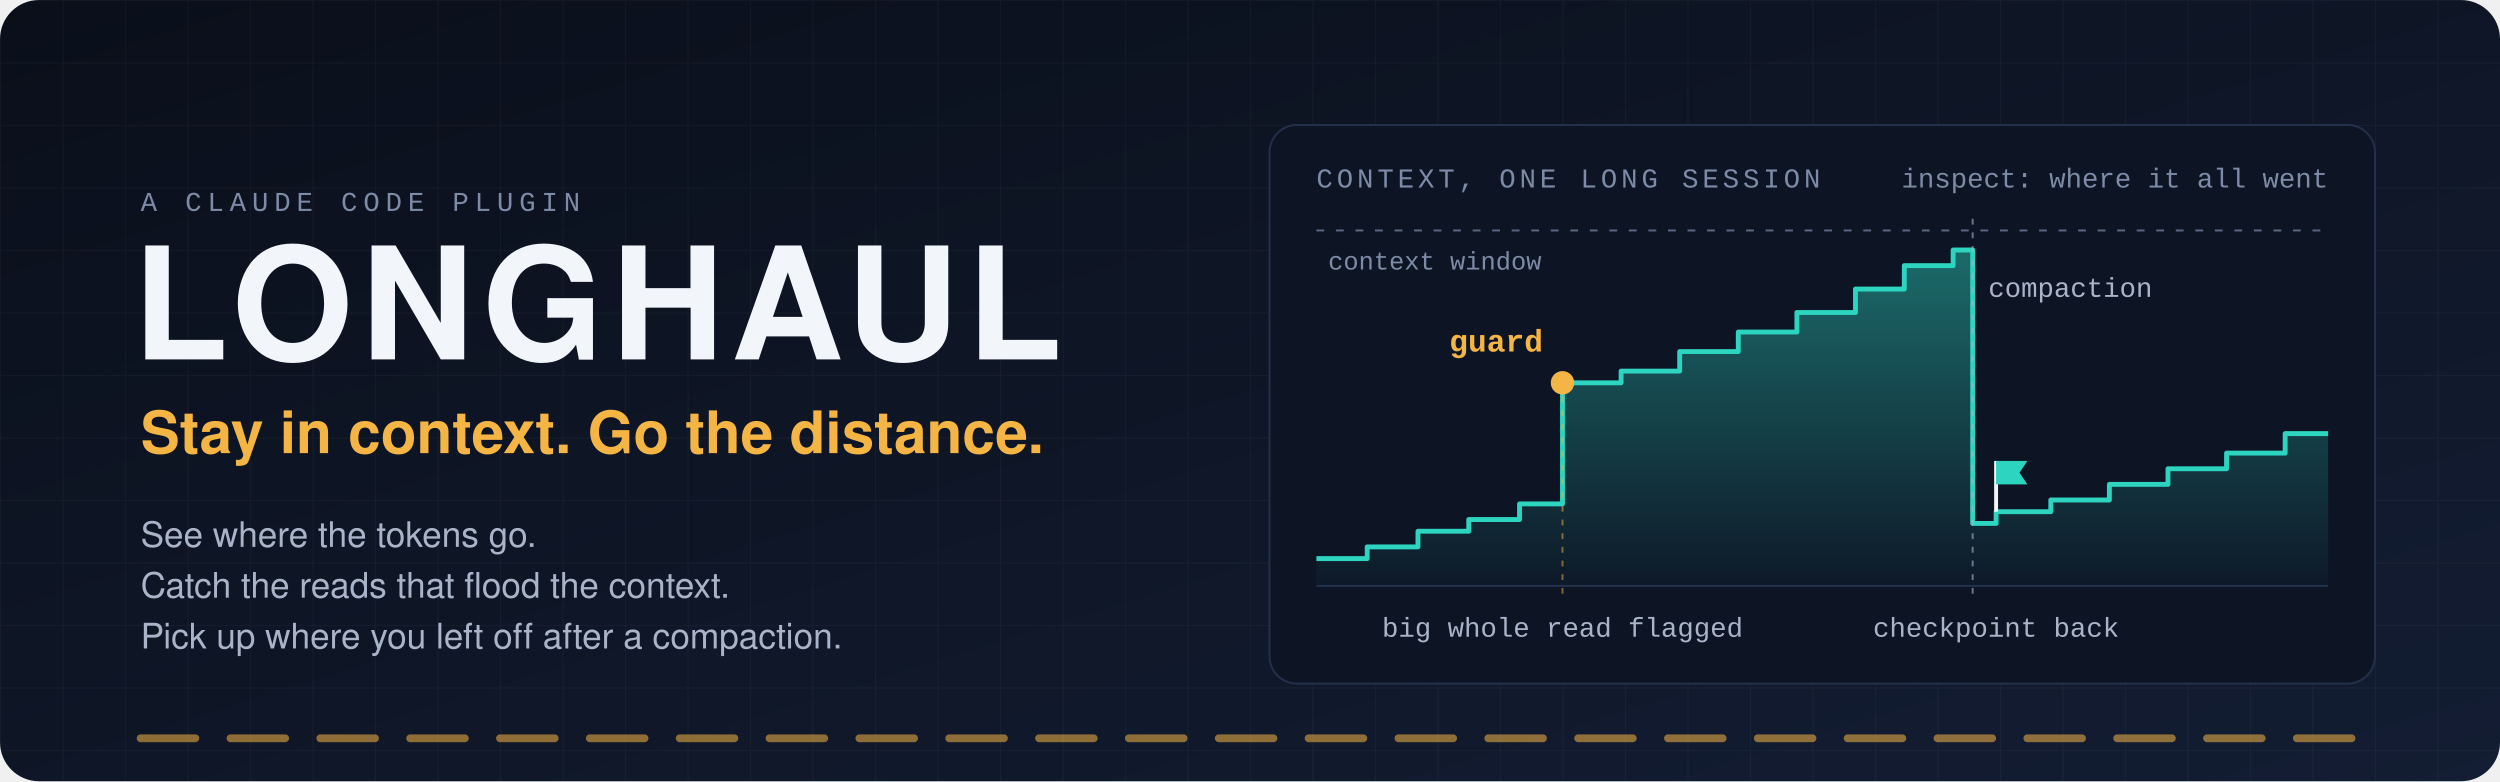
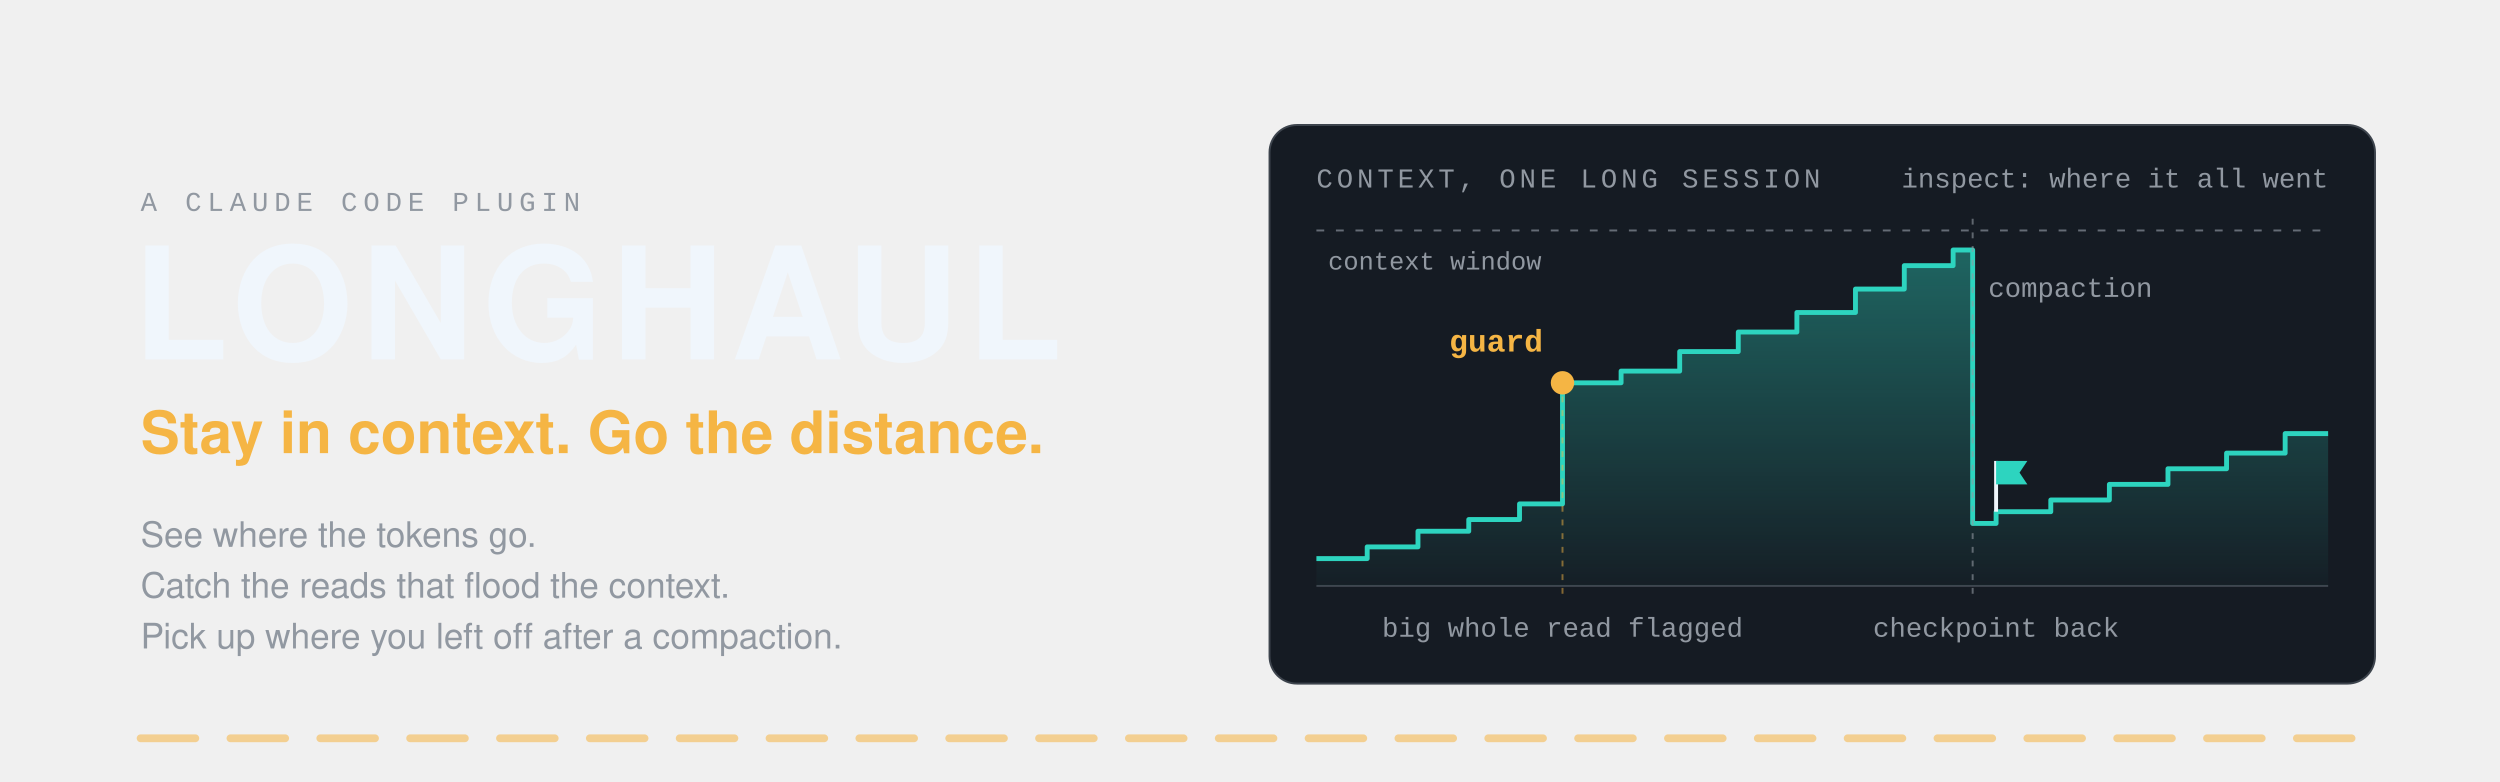
<svg xmlns="http://www.w3.org/2000/svg" width="1280" height="400" viewBox="0 0 1280 400" role="img" aria-labelledby="title desc">
  <defs>
-     <linearGradient id="bg" x1="0" y1="0" x2="1" y2="1">
-       <stop offset="0" stop-color="#0A0F1A" />
-       <stop offset="1" stop-color="#131D33" />
-     </linearGradient>
    <linearGradient id="fill" x1="0" y1="0" x2="0" y2="1">
-       <stop offset="0" stop-color="#2DD4BF" stop-opacity="0.45" />
+       <stop offset="0" stop-color="#2DD4BF" stop-opacity="0.40" />
      <stop offset="1" stop-color="#2DD4BF" stop-opacity="0.02" />
    </linearGradient>
-     <pattern id="grid" width="32" height="32" patternUnits="userSpaceOnUse">
-       <path d="M32 0H0V32" fill="none" stroke="#FFFFFF" stroke-opacity="0.035" />
-     </pattern>
  </defs>
  <style>
    .sans { font-family: -apple-system, BlinkMacSystemFont, "Segoe UI", Helvetica, Arial, sans-serif; }
    .mono { font-family: ui-monospace, SFMono-Regular, Menlo, Consolas, "Liberation Mono", monospace; }
  </style>
-   <rect width="1280" height="400" rx="20" fill="url(#bg)" />
-   <rect width="1280" height="400" rx="20" fill="url(#grid)" />
-   <text x="72" y="108" class="mono" font-size="14" letter-spacing="3" fill="#7D8BA6">A CLAUDE CODE PLUGIN</text>
-   <text x="68" y="184" class="sans" font-size="80" font-weight="800" letter-spacing="4" fill="#F2F5FA">LONGHAUL</text>
+   <text x="72" y="108" class="mono" font-size="14" letter-spacing="3" fill="#9198A1">A CLAUDE CODE PLUGIN</text>
+   <text x="68" y="184" class="sans" font-size="80" font-weight="800" letter-spacing="4" fill="#F0F6FC">LONGHAUL</text>
  <text x="72" y="232" class="sans" font-size="30" font-weight="600" fill="#F5B544">Stay in context. Go the distance.</text>
-   <text class="sans" font-size="18" fill="#A9B4C8">
+   <text class="sans" font-size="18" fill="#9198A1">
    <tspan x="72" y="280">See where the tokens go.</tspan>
    <tspan x="72" y="306">Catch the reads that flood the context.</tspan>
    <tspan x="72" y="332">Pick up where you left off after a compaction.</tspan>
  </text>
-   <rect x="650" y="64" width="566" height="286" rx="14" fill="#0D1525" stroke="#22304A" />
-   <text x="674" y="96" class="mono" font-size="14" letter-spacing="2" fill="#7D8BA6">CONTEXT, ONE LONG SESSION</text>
-   <line x1="674" y1="118" x2="1192" y2="118" stroke="#5B6882" stroke-dasharray="4 6" />
-   <text x="680" y="138" class="mono" font-size="13" fill="#7D8BA6">context window</text>
-   <line x1="674" y1="300" x2="1192" y2="300" stroke="#22304A" />
+   <rect x="650" y="64" width="566" height="286" rx="14" fill="#151B23" stroke="#3D444D" />
+   <text x="674" y="96" class="mono" font-size="14" letter-spacing="2" fill="#9198A1">CONTEXT, ONE LONG SESSION</text>
+   <line x1="674" y1="118" x2="1192" y2="118" stroke="#656C76" stroke-dasharray="4 6" />
+   <text x="680" y="138" class="mono" font-size="13" fill="#9198A1">context window</text>
+   <line x1="674" y1="300" x2="1192" y2="300" stroke="#3D444D" />
  <path d="M674 300V286H700V280H726V272H752V266H778V258H800V196H830V190H860V180H890V170H920V160H950V148H975V136H1000V128H1010V268H1022V262H1050V256H1080V248H1110V240H1140V232H1170V222H1192V300Z" fill="url(#fill)" />
  <path d="M674 286H700V280H726V272H752V266H778V258H800V196H830V190H860V180H890V170H920V160H950V148H975V136H1000V128H1010V268H1022V262H1050V256H1080V248H1110V240H1140V232H1170V222H1192" fill="none" stroke="#2DD4BF" stroke-width="2.5" stroke-linejoin="round" />
  <line x1="800" y1="196" x2="800" y2="306" stroke="#F5B544" stroke-opacity="0.5" stroke-dasharray="3 4" />
  <circle cx="800" cy="196" r="6" fill="#F5B544" />
  <text x="790" y="180" text-anchor="end" class="mono" font-size="16" font-weight="700" fill="#F5B544">guard</text>
-   <text x="800" y="326" text-anchor="middle" class="mono" font-size="14" fill="#A9B4C8">big whole read flagged</text>
-   <line x1="1010" y1="112" x2="1010" y2="306" stroke="#A9B4C8" stroke-opacity="0.6" stroke-dasharray="3 4" />
-   <path d="M1022 262V236" stroke="#F2F5FA" stroke-width="2" />
+   <text x="800" y="326" text-anchor="middle" class="mono" font-size="14" fill="#9198A1">big whole read flagged</text>
+   <line x1="1010" y1="112" x2="1010" y2="306" stroke="#9198A1" stroke-opacity="0.6" stroke-dasharray="3 4" />
+   <path d="M1022 262V236" stroke="#F0F6FC" stroke-width="2" />
  <path d="M1022 236H1038L1034 242L1038 248H1022Z" fill="#2DD4BF" />
-   <text x="1018" y="152" class="mono" font-size="14" fill="#A9B4C8">compaction</text>
-   <text x="1022" y="326" text-anchor="middle" class="mono" font-size="14" fill="#A9B4C8">checkpoint back</text>
-   <text x="1192" y="96" text-anchor="end" class="mono" font-size="14" fill="#7D8BA6">inspect: where it all went</text>
+   <text x="1018" y="152" class="mono" font-size="14" fill="#9198A1">compaction</text>
+   <text x="1022" y="326" text-anchor="middle" class="mono" font-size="14" fill="#9198A1">checkpoint back</text>
+   <text x="1192" y="96" text-anchor="end" class="mono" font-size="14" fill="#9198A1">inspect: where it all went</text>
  <line x1="72" y1="378" x2="1208" y2="378" stroke="#F5B544" stroke-opacity="0.55" stroke-width="4" stroke-dasharray="28 18" stroke-linecap="round" />
</svg>
